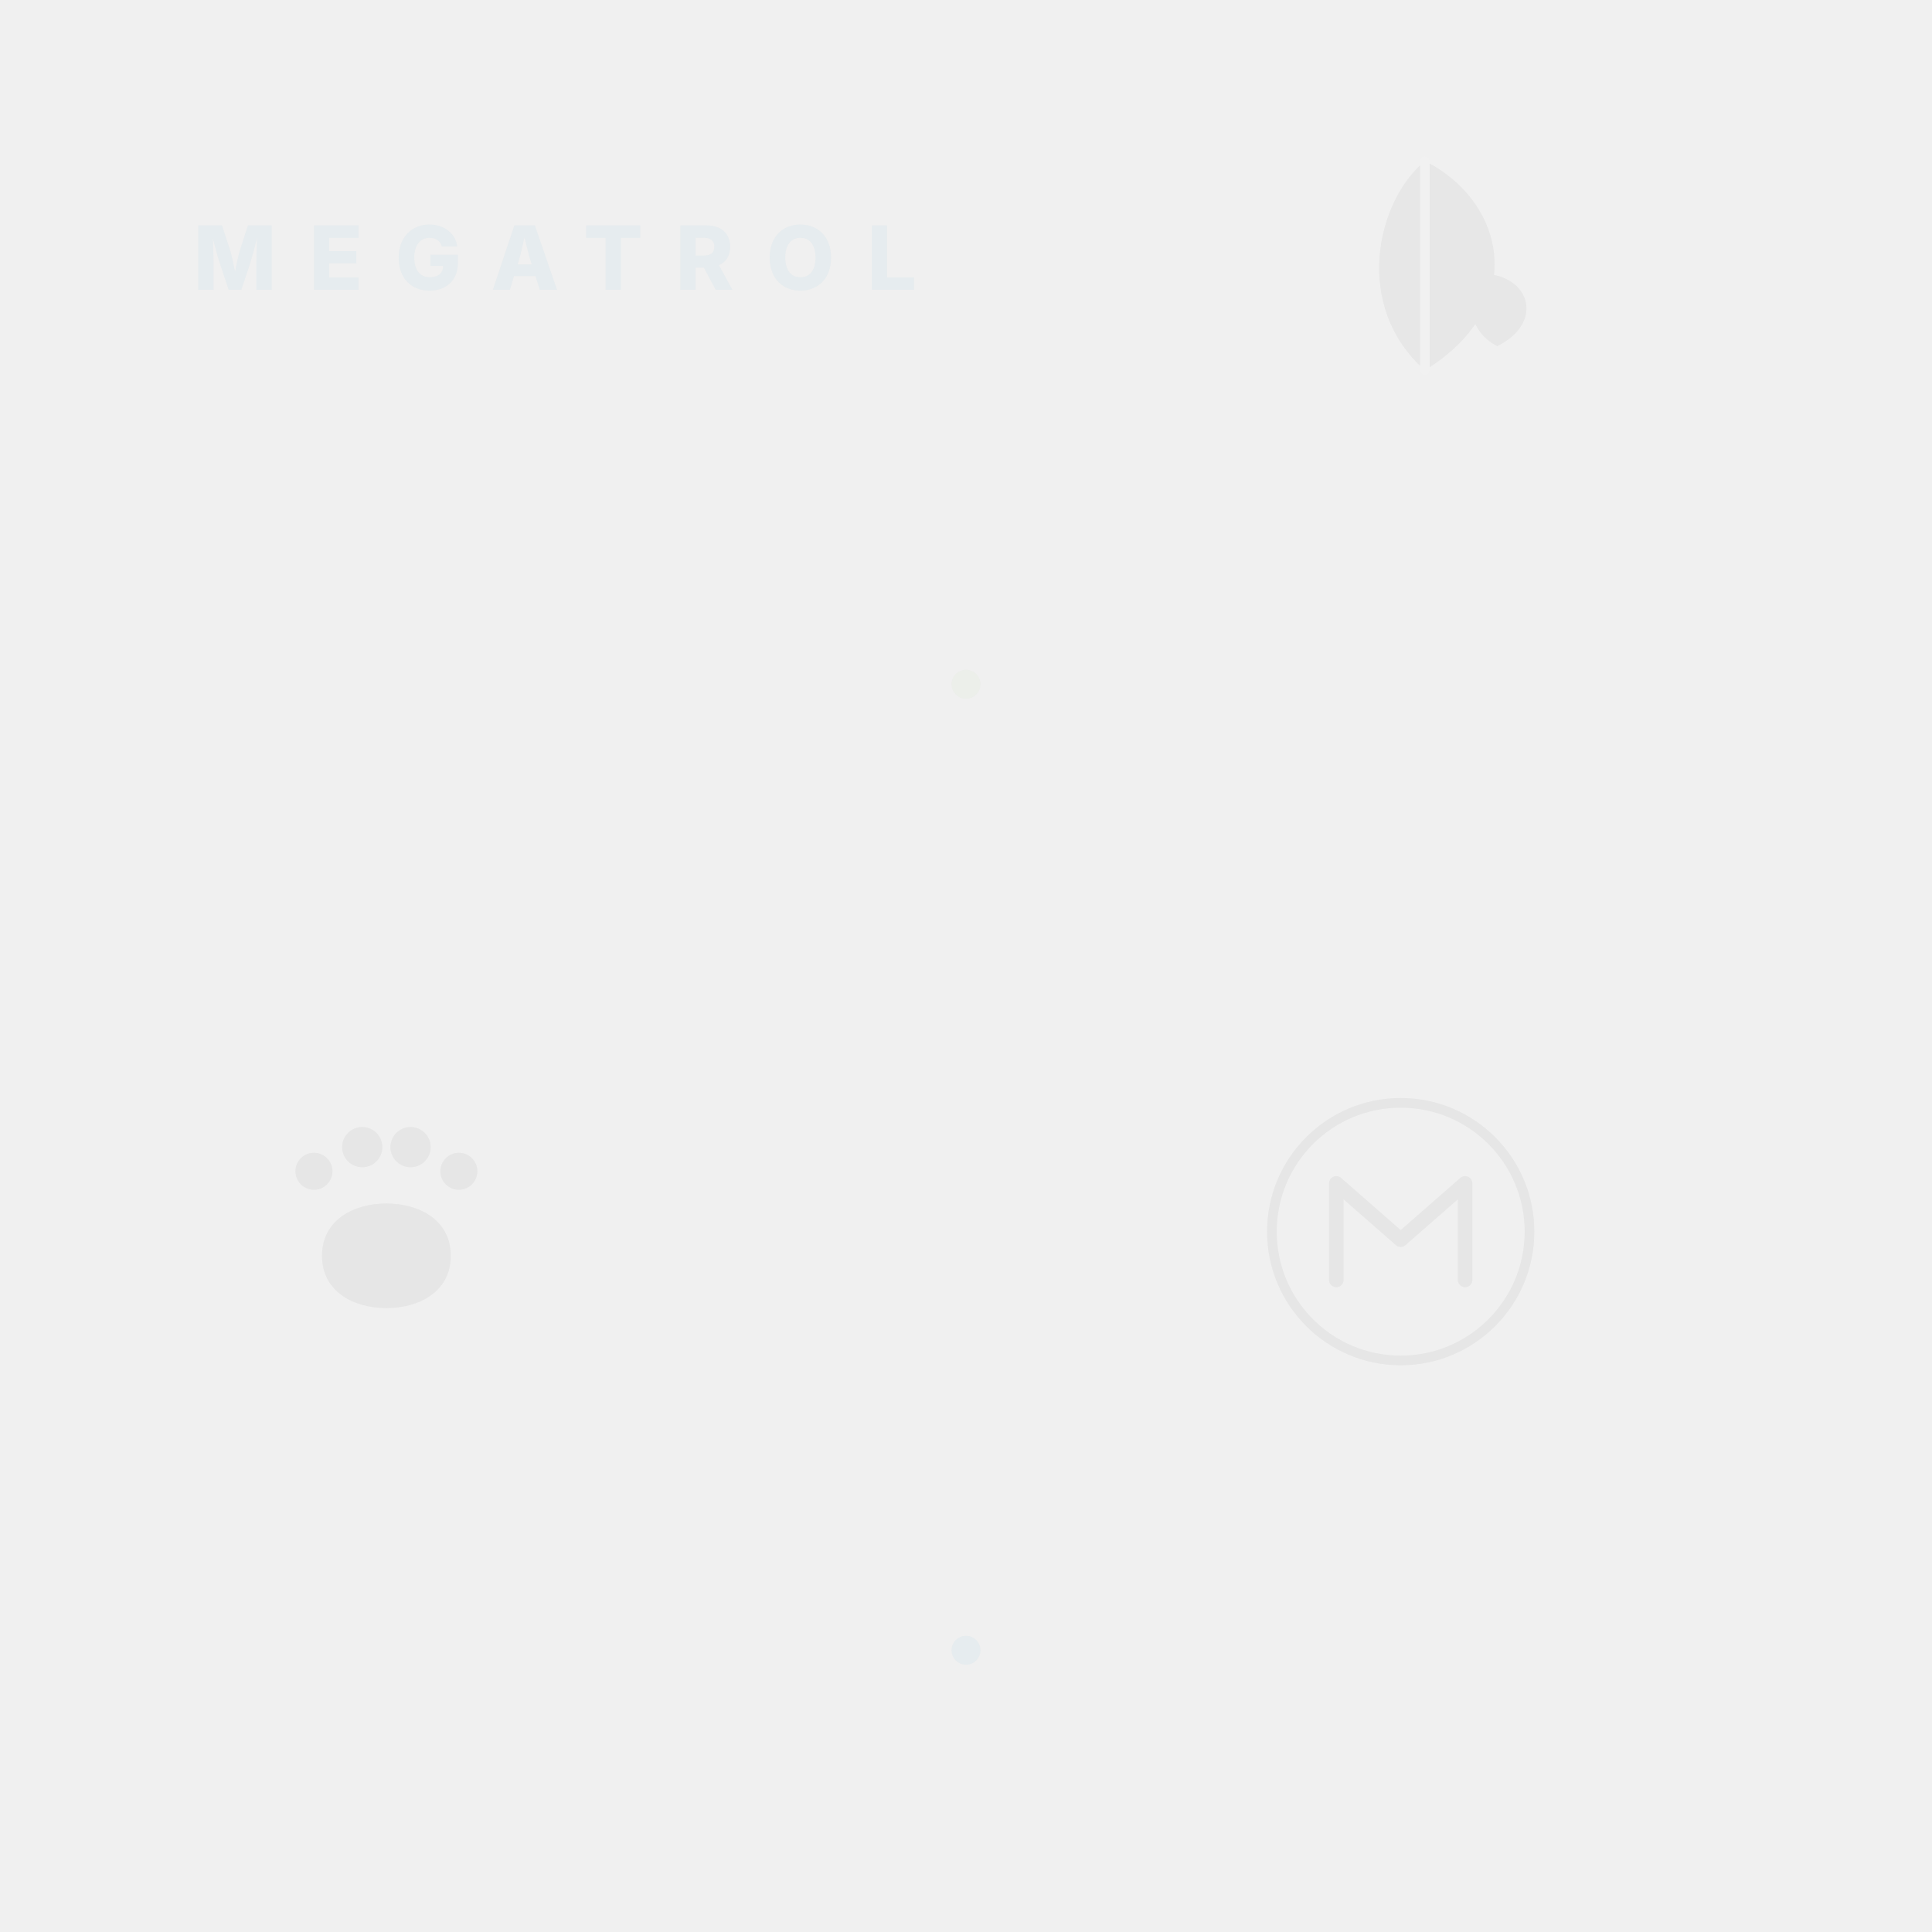
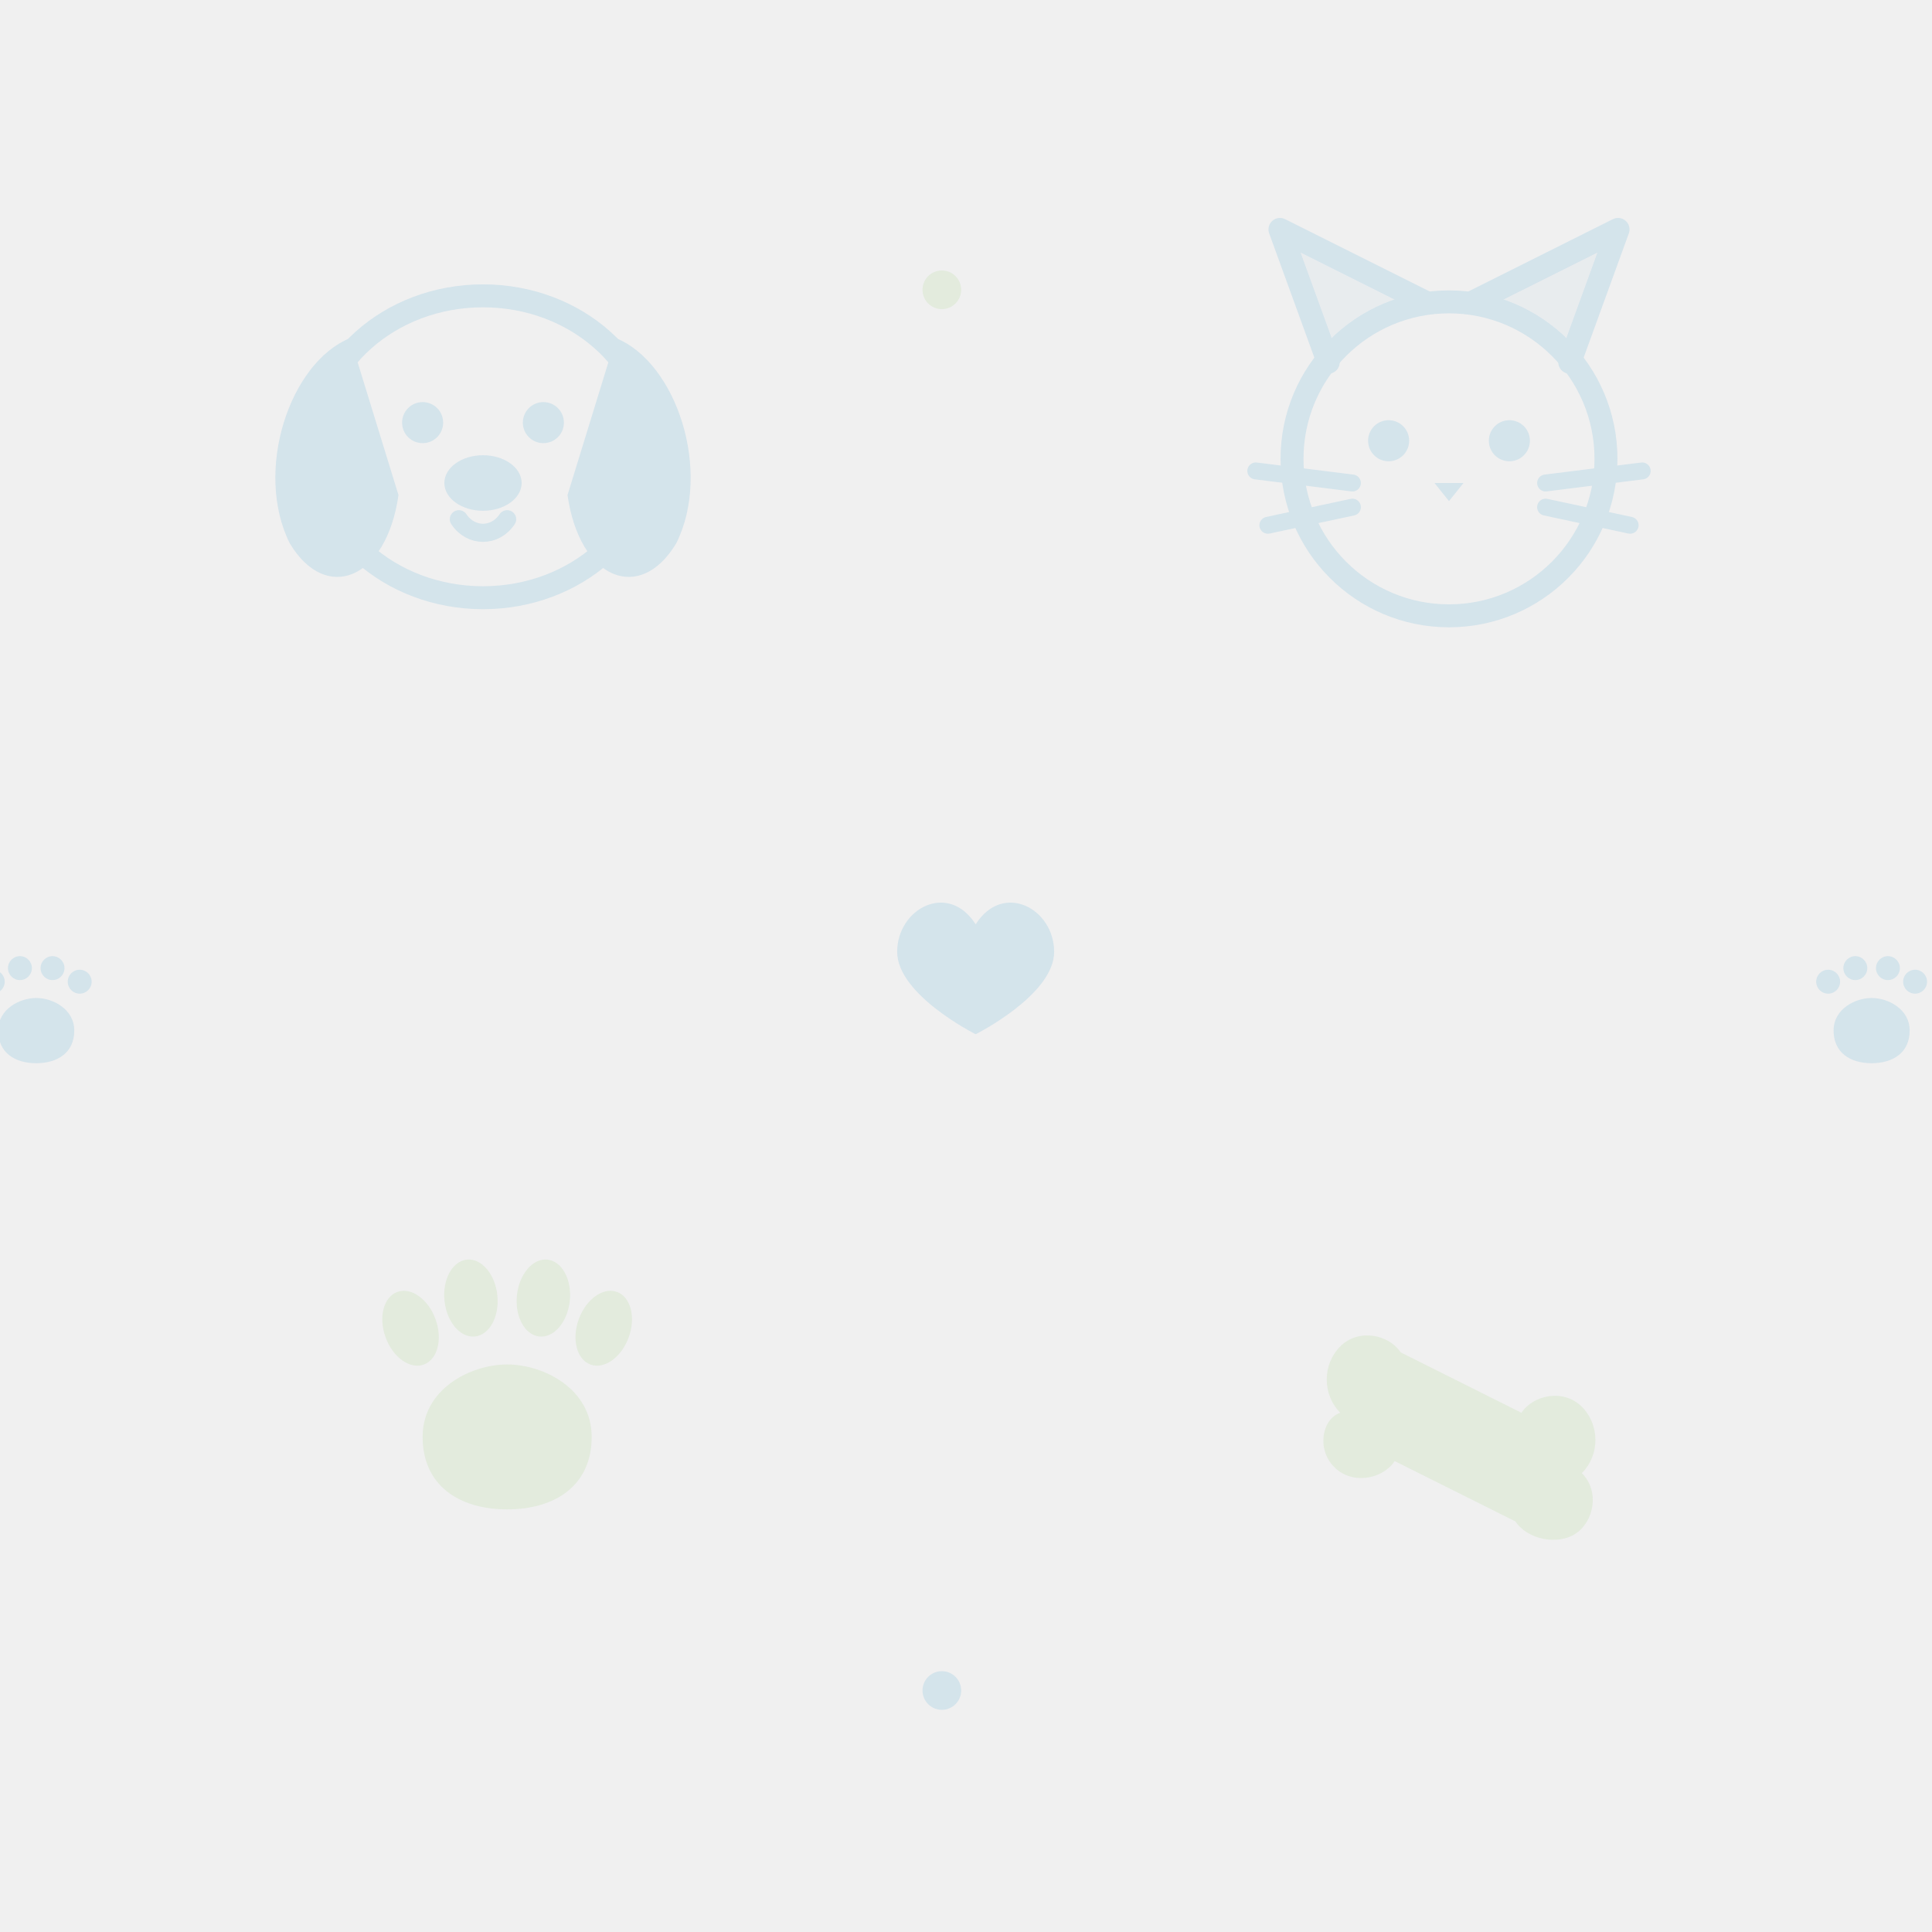
- <svg xmlns="http://www.w3.org/2000/svg" width="240" height="240" viewBox="0 0 240 240" fill="none">
+ <svg xmlns="http://www.w3.org/2000/svg" width="160" height="160" viewBox="0 0 160 160" fill="none">
  <style>
-     .brand-blue {
-       fill: #0084c7;
-       stroke: #0084c7;
-       opacity: 0.045;
+     .pet-icon {
+       color: #0084c7;
+       opacity: 0.12;
    }
-     .brand-green {
-       fill: #74c043;
-       stroke: #74c043;
-       opacity: 0.042;
-     }
-     .brand-text {
-       fill: #0084c7;
-       opacity: 0.045;
-       font-family: 'Outfit', 'Inter', system-ui, -apple-system, sans-serif;
-       font-weight: 800;
-       letter-spacing: 4px;
-       font-size: 11px;
+     .pet-accent {
+       color: #74c043;
+       opacity: 0.11;
    }
  </style>
-   <g transform="translate(24, 36)">
-     <text class="brand-text" x="0" y="0">MEGATROL</text>
+   <g class="pet-icon" transform="translate(20, 16)">
+     <path d="M 9 12 C 4 14, 1 23, 4 29 C 7 34, 12 32, 13 25 Z" fill="currentColor" />
+     <path d="M 31 12 C 36 14, 39 23, 36 29 C 33 34, 28 32, 27 25 Z" fill="currentColor" />
+     <ellipse cx="20" cy="21" rx="14" ry="12.5" fill="none" stroke="currentColor" stroke-width="1.9" stroke-linecap="round" />
+     <circle cx="15" cy="19" r="1.7" fill="currentColor" />
+     <circle cx="25" cy="19" r="1.7" fill="currentColor" />
+     <ellipse cx="20" cy="24" rx="3.2" ry="2.3" fill="currentColor" />
+     <path d="M 18 27 C 19 28.5, 21 28.5, 22 27" stroke="currentColor" stroke-width="1.5" stroke-linecap="round" />
  </g>
-   <g class="brand-green" transform="translate(165, 18)">
-     <path d="M 12 2 C 22 7, 25 20, 12 28 C 3 20, 6 7, 12 2 Z" fill="currentColor" stroke="none" />
-     <path d="M 12 2 L 12 28" stroke="#ffffff" stroke-width="1.2" stroke-linecap="round" />
-     <path d="M 19 16 C 25 16, 27 22, 21 25 C 17 23, 17 18, 19 16 Z" fill="currentColor" stroke="none" />
+   <g class="pet-icon" transform="translate(100, 16)">
+     <path d="M 10 14 L 6 3 L 18 9" fill="currentColor" fill-opacity="0.25" stroke="currentColor" stroke-width="1.9" stroke-linejoin="round" stroke-linecap="round" />
+     <path d="M 30 14 L 34 3 L 22 9" fill="currentColor" fill-opacity="0.25" stroke="currentColor" stroke-width="1.9" stroke-linejoin="round" stroke-linecap="round" />
+     <circle cx="20" cy="22" r="13" fill="none" stroke="currentColor" stroke-width="1.9" stroke-linecap="round" />
+     <circle cx="15" cy="20.5" r="1.7" fill="currentColor" />
+     <circle cx="25" cy="20.5" r="1.7" fill="currentColor" />
+     <polygon points="18.8,24 21.2,24 20,25.5" fill="currentColor" />
+     <path d="M 12 24 L 4 23 M 12 26 L 5 27.5" stroke="currentColor" stroke-width="1.4" stroke-linecap="round" />
+     <path d="M 28 24 L 36 23 M 28 26 L 35 27.5" stroke="currentColor" stroke-width="1.4" stroke-linecap="round" />
  </g>
-   <g class="brand-blue" transform="translate(30, 138)">
-     <path d="M 10 18 C 10 13.5, 14 11.5, 18 11.5 C 22 11.5, 26 13.5, 26 18 C 26 22.5, 22 24.5, 18 24.5 C 14 24.5, 10 22.5, 10 18 Z" fill="currentColor" stroke="none" />
-     <circle cx="9" cy="7.5" r="2.3" fill="currentColor" stroke="none" />
-     <circle cx="15" cy="4.5" r="2.5" fill="currentColor" stroke="none" />
-     <circle cx="21" cy="4.5" r="2.5" fill="currentColor" stroke="none" />
-     <circle cx="27" cy="7.5" r="2.3" fill="currentColor" stroke="none" />
+   <g class="pet-accent" transform="translate(22, 96)">
+     <path d="M 13 23 C 13 19, 17 17, 20 17 C 23 17, 27 19, 27 23 C 27 27, 24 29, 20 29 C 16 29, 13 27, 13 23 Z" fill="currentColor" />
+     <ellipse cx="12" cy="14" rx="2.2" ry="3.2" transform="rotate(-20 12 14)" fill="currentColor" />
+     <ellipse cx="17" cy="11.5" rx="2.2" ry="3.2" transform="rotate(-6 17 11.5)" fill="currentColor" />
+     <ellipse cx="23" cy="11.5" rx="2.2" ry="3.2" transform="rotate(6 23 11.5)" fill="currentColor" />
+     <ellipse cx="28" cy="14" rx="2.2" ry="3.2" transform="rotate(20 28 14)" fill="currentColor" />
  </g>
-   <g class="brand-blue" transform="translate(156, 135)">
-     <circle cx="18" cy="18" r="16" fill="none" stroke="currentColor" stroke-width="1.2" />
-     <path d="M 10 24 L 10 12 L 18 19 L 26 12 L 26 24" fill="none" stroke="currentColor" stroke-width="1.8" stroke-linecap="round" stroke-linejoin="round" />
+   <g class="pet-accent" transform="translate(102, 98)">
+     <path d="M 9 19 C 7.5 17.5, 7.5 15, 9 13.5 C 10.5 12, 13 12.5, 14 14 L 24 19 C 25 17.5, 27.5 17, 29 18.5 C 30.5 20, 30.5 22.5, 29 24 C 30.5 25.5, 30 28, 28.5 29 C 27 30, 24.5 29.5, 23.5 28 L 13.5 23 C 12.5 24.5, 10 25, 8.5 23.5 C 7 22, 7.5 19.5, 9 19 Z" fill="currentColor" />
  </g>
-   <circle class="brand-green" cx="120" cy="85" r="1.3" fill="currentColor" stroke="none" />
-   <circle class="brand-blue" cx="120" cy="205" r="1.3" fill="currentColor" stroke="none" />
+   <g class="pet-icon" transform="translate(73, 72) scale(0.65)">
+     <path d="M 12 7 C 8.5 1.5, 2 5, 2 10.5 C 2 16, 12 21, 12 21 C 12 21, 22 16, 22 10.5 C 22 5, 15.5 1.5, 12 7 Z" fill="currentColor" />
+   </g>
+   <g class="pet-accent" transform="translate(78, 24)">
+     <circle cx="0" cy="0" r="1.6" fill="currentColor" />
+   </g>
+   <g class="pet-icon" transform="translate(78, 140)">
+     <circle cx="0" cy="0" r="1.6" fill="currentColor" />
+   </g>
+   <g class="pet-icon" transform="translate(146, 75) scale(0.45)">
+     <path d="M 13 23 C 13 19, 17 17, 20 17 C 23 17, 27 19, 27 23 C 27 27, 24 29, 20 29 C 16 29, 13 27, 13 23 Z" fill="currentColor" />
+     <circle cx="12" cy="14" r="2.2" fill="currentColor" />
+     <circle cx="17" cy="11.5" r="2.2" fill="currentColor" />
+     <circle cx="23" cy="11.5" r="2.2" fill="currentColor" />
+     <circle cx="28" cy="14" r="2.2" fill="currentColor" />
+   </g>
+   <g class="pet-icon" transform="translate(-6, 75) scale(0.45)">
+     <path d="M 13 23 C 13 19, 17 17, 20 17 C 23 17, 27 19, 27 23 C 27 27, 24 29, 20 29 C 16 29, 13 27, 13 23 Z" fill="currentColor" />
+     <circle cx="12" cy="14" r="2.2" fill="currentColor" />
+     <circle cx="17" cy="11.5" r="2.2" fill="currentColor" />
+     <circle cx="23" cy="11.5" r="2.2" fill="currentColor" />
+     <circle cx="28" cy="14" r="2.2" fill="currentColor" />
+   </g>
</svg>
